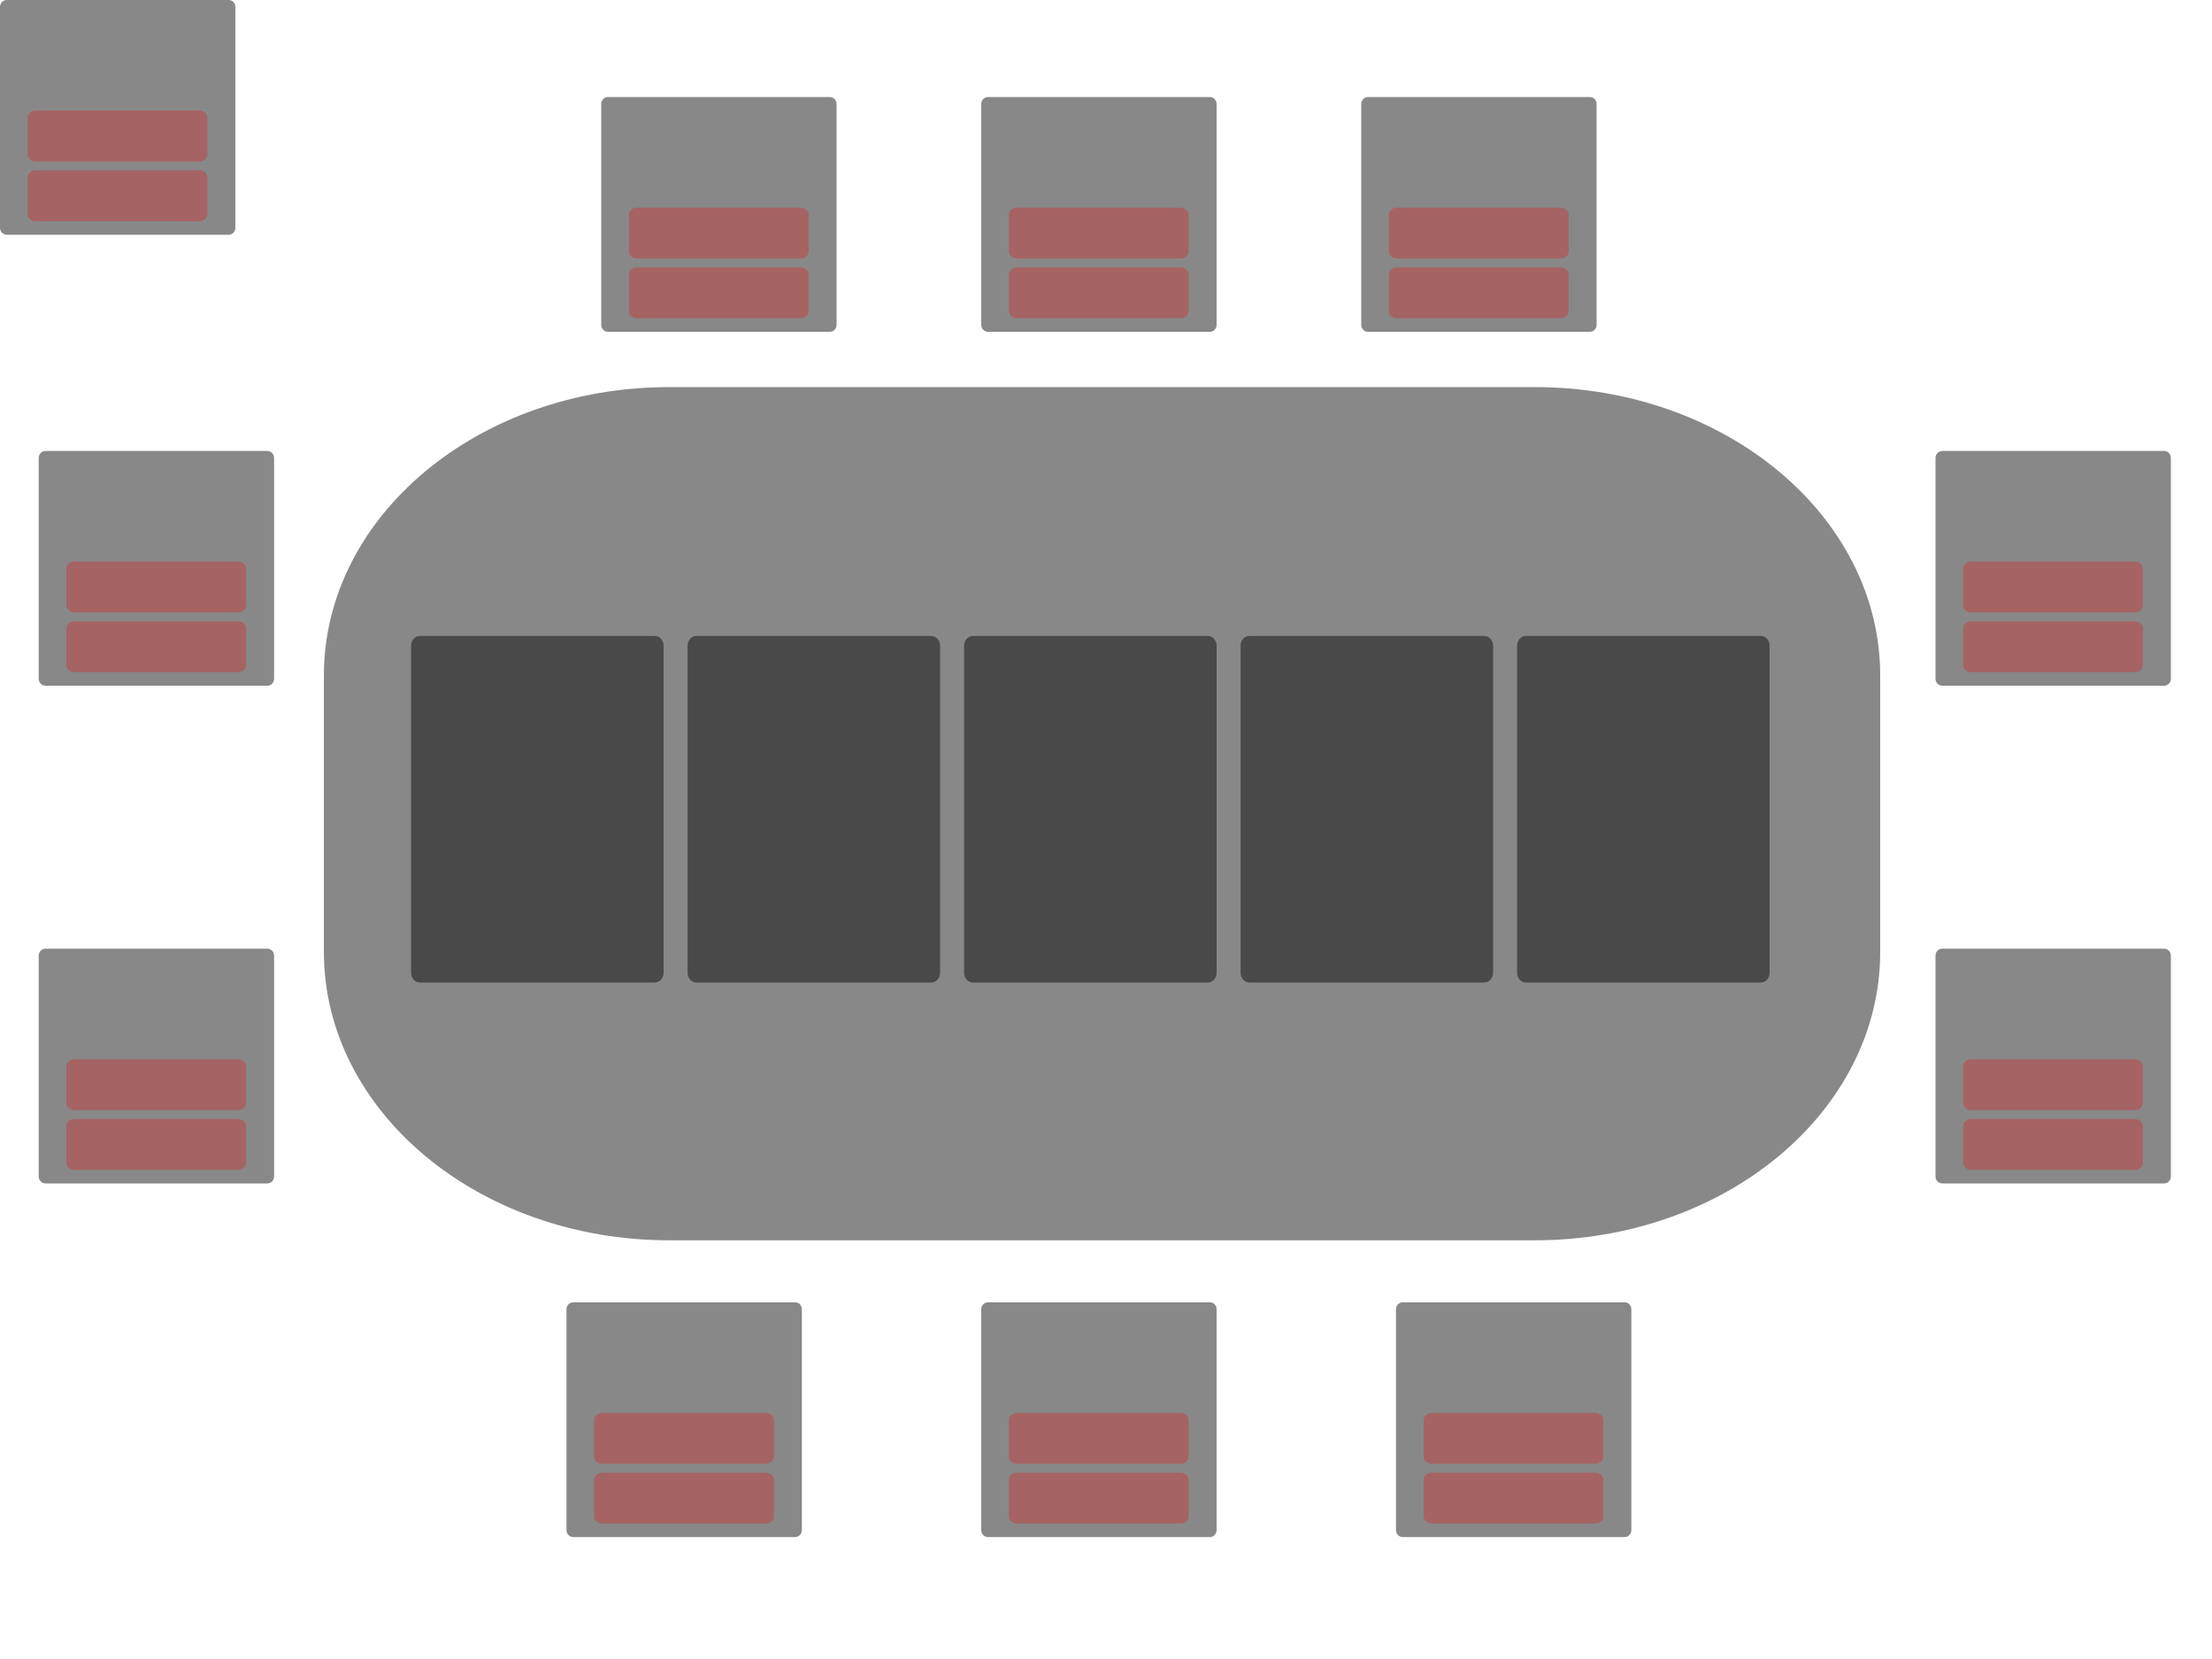
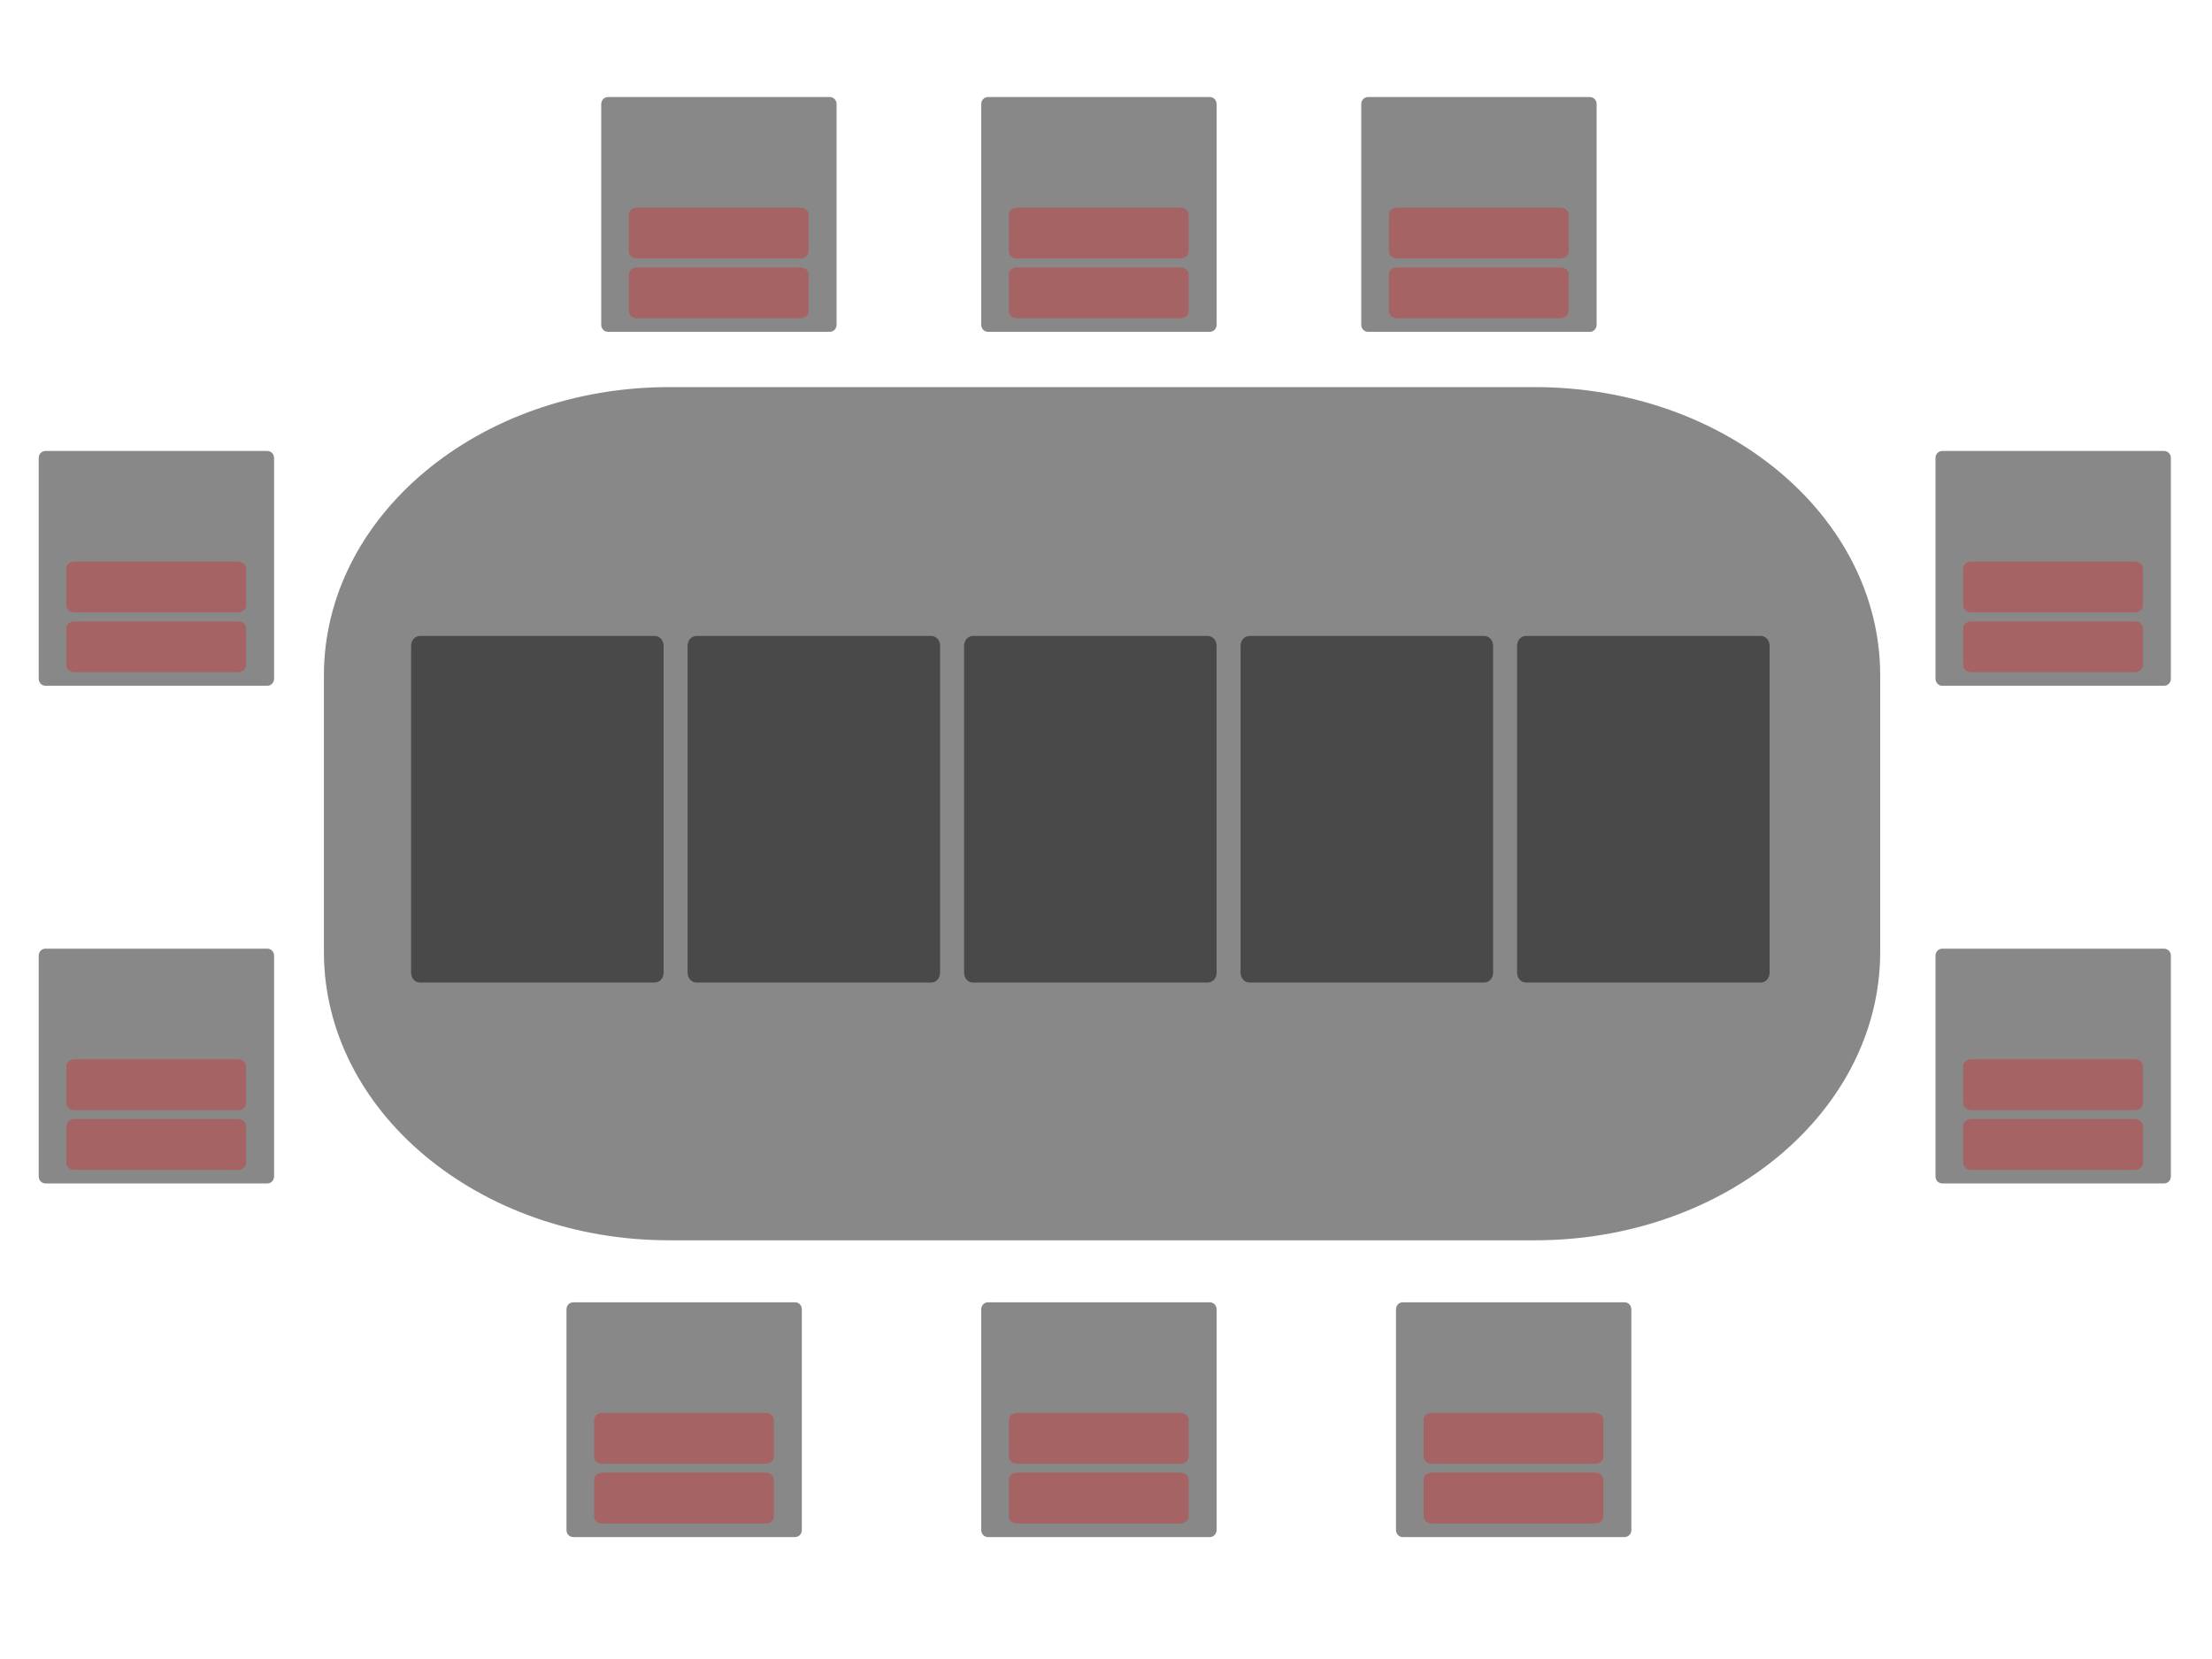
<svg xmlns="http://www.w3.org/2000/svg" xmlns:xlink="http://www.w3.org/1999/xlink" width="800" height="600" id="svg2" version="1.0">
  <defs id="defs16" />
  <g id="layer_table" style="display:none">
    <rect style="opacity:0.467;fill:#000000;fill-opacity:1;stroke:none;stroke-width:3.043;stroke-linecap:round;stroke-linejoin:miter;stroke-miterlimit:4;stroke-dasharray:24.344, 12.172;stroke-dashoffset:0;stroke-opacity:1" id="table" width="562.857" height="308.571" x="0" y="0" rx="124.9" ry="104.3" />
  </g>
  <g id="layer_card" style="display:none">
    <rect style="opacity:0.467;fill:#000000;fill-opacity:1;stroke:none;stroke-width:3.043;stroke-linecap:round;stroke-linejoin:miter;stroke-miterlimit:4;stroke-dasharray:24.344, 12.172;stroke-dashoffset:0;stroke-opacity:1" id="card" width="91.324" height="125.343" x="0" y="-1.1368684e-13" rx="3.174" ry="3.543" />
  </g>
-   <g id="layer_seat" style="display:inline">
+   <g id="layer_seat" style="display:none">
    <g id="seat">
      <rect ry="2.524" rx="2.412" y="0" x="0" height="84.896" width="85.123" id="seat_background" style="opacity:0.467;fill:#000000;fill-opacity:1;stroke:none;stroke-width:3.043;stroke-linecap:round;stroke-linejoin:miter;stroke-miterlimit:4;stroke-dasharray:24.344, 12.172;stroke-dashoffset:0;stroke-opacity:1" />
-       <rect ry="2.524" rx="2.94" y="40" x="10" height="18.387" width="65" id="seat_name" style="opacity:0.467;fill:#c83737;fill-opacity:1;stroke:none;stroke-width:3.043;stroke-linecap:round;stroke-linejoin:miter;stroke-miterlimit:4;stroke-dasharray:24.344, 12.172;stroke-dashoffset:0;stroke-opacity:1" />
-       <rect style="opacity:0.467;fill:#c83737;fill-opacity:1;stroke:none;stroke-width:3.043;stroke-linecap:round;stroke-linejoin:miter;stroke-miterlimit:4;stroke-dasharray:24.344, 12.172;stroke-dashoffset:0;stroke-opacity:1" id="seat_money" width="65" height="18.387" x="10" y="61.613" rx="2.94" ry="2.524" />
+       <use height="600" width="800" transform="translate(10,40)" id="seat_name" xlink:href="#label" y="0" x="0" style="display:inline" />
+       <use height="600" width="800" transform="translate(10,61.61265)" id="seat_money" xlink:href="#label" y="0" x="0" style="display:inline" />
    </g>
+   </g>
+   <g id="layer_label" style="display:none">
+     <rect style="opacity:0.467;fill:#c83737;fill-opacity:1;stroke:none;stroke-width:3.043;stroke-linecap:round;stroke-linejoin:miter;stroke-miterlimit:4;stroke-dasharray:24.344, 12.172;stroke-dashoffset:0;stroke-opacity:1;display:inline" id="label" width="65" height="18.387" x="0" y="0" rx="2.94" ry="2.524" />
  </g>
  <g id="layer_game" style="display:inline">
    <use style="display:inline" x="0" y="0" xlink:href="#table" id="transform_table" transform="translate(117.1429,140)" width="800" height="600" />
    <use style="display:inline" x="0" y="0" xlink:href="#card" id="transform_card0" transform="translate(148.6765,230)" width="800" height="600" />
    <use height="600" width="800" transform="translate(248.6765,230)" id="transform_card1" xlink:href="#card" y="0" x="0" style="display:inline" />
    <use style="display:inline" x="0" y="0" xlink:href="#card" id="transform_card2" transform="translate(348.6765,230)" width="800" height="600" />
    <use height="600" width="800" transform="translate(448.6765,230)" id="transform_card3" xlink:href="#card" y="0" x="0" style="display:inline" />
    <use style="display:inline" x="0" y="0" xlink:href="#card" id="transform_card4" transform="translate(548.6765,230)" width="800" height="600" />
-     <use style="display:inline" x="0" y="0" xlink:href="#seat" id="transform_seat0" transform="translate(217.4387,35.10417)" width="800" height="600" />
-     <use height="600" width="800" transform="translate(354.8775,35.10417)" id="transform_seat1" xlink:href="#seat" y="0" x="0" style="display:inline" />
-     <use style="display:inline" x="0" y="0" xlink:href="#seat" id="transform_seat2" transform="translate(492.3162,35.10417)" width="800" height="600" />
-     <use height="600" width="800" transform="translate(700,163.1042)" id="transform_seat3" xlink:href="#seat" y="0" x="0" style="display:inline" />
-     <use style="display:inline" x="0" y="0" xlink:href="#seat" id="transform_seat4" transform="translate(700,343.1042)" width="800" height="600" />
-     <use height="600" width="800" transform="translate(504.8775,471)" id="transform_seat5" xlink:href="#seat" y="0" x="0" style="display:inline" />
-     <use style="display:inline" x="0" y="0" xlink:href="#seat" id="transform_seat6" transform="translate(354.8775,471)" width="800" height="600" />
-     <use height="600" width="800" transform="translate(204.8775,471)" id="transform_seat7" xlink:href="#seat" y="0" x="0" style="display:inline" />
-     <use style="display:inline" x="0" y="0" xlink:href="#seat" id="transform_seat8" transform="translate(14,343.1042)" width="800" height="600" />
-     <use height="600" width="800" transform="translate(14,163.1042)" id="transform_seat9" xlink:href="#seat" y="0" x="0" style="display:inline" />
+     <g id="transform_seat0" transform="translate(217.4387,35.10417)">
+       <rect style="opacity:0.467;fill:#000000;fill-opacity:1;stroke:none;stroke-width:3.043;stroke-linecap:round;stroke-linejoin:miter;stroke-miterlimit:4;stroke-dasharray:24.344, 12.172;stroke-dashoffset:0;stroke-opacity:1" id="rect2184" width="85.123" height="84.896" x="0" y="0" rx="2.412" ry="2.524" />
+       <rect style="opacity:0.467;fill:#c83737;fill-opacity:1;stroke:none;stroke-width:3.043;stroke-linecap:round;stroke-linejoin:miter;stroke-miterlimit:4;stroke-dasharray:24.344, 12.172;stroke-dashoffset:0;stroke-opacity:1" id="rect2186" width="65" height="18.387" x="10" y="40" rx="2.94" ry="2.524" />
+       <rect ry="2.524" rx="2.94" y="61.613" x="10" height="18.387" width="65" id="rect2188" style="opacity:0.467;fill:#c83737;fill-opacity:1;stroke:none;stroke-width:3.043;stroke-linecap:round;stroke-linejoin:miter;stroke-miterlimit:4;stroke-dasharray:24.344, 12.172;stroke-dashoffset:0;stroke-opacity:1" />
+     </g>
+     <g id="transform_seat1" transform="translate(354.8775,35.10417)">
+       <rect style="opacity:0.467;fill:#000000;fill-opacity:1;stroke:none;stroke-width:3.043;stroke-linecap:round;stroke-linejoin:miter;stroke-miterlimit:4;stroke-dasharray:24.344, 12.172;stroke-dashoffset:0;stroke-opacity:1" id="rect2192" width="85.123" height="84.896" x="0" y="0" rx="2.412" ry="2.524" />
+       <rect style="opacity:0.467;fill:#c83737;fill-opacity:1;stroke:none;stroke-width:3.043;stroke-linecap:round;stroke-linejoin:miter;stroke-miterlimit:4;stroke-dasharray:24.344, 12.172;stroke-dashoffset:0;stroke-opacity:1" id="rect2194" width="65" height="18.387" x="10" y="40" rx="2.94" ry="2.524" />
+       <rect ry="2.524" rx="2.94" y="61.613" x="10" height="18.387" width="65" id="rect2196" style="opacity:0.467;fill:#c83737;fill-opacity:1;stroke:none;stroke-width:3.043;stroke-linecap:round;stroke-linejoin:miter;stroke-miterlimit:4;stroke-dasharray:24.344, 12.172;stroke-dashoffset:0;stroke-opacity:1" />
+     </g>
+     <g id="transform_seat2" transform="translate(492.3162,35.10417)">
+       <rect style="opacity:0.467;fill:#000000;fill-opacity:1;stroke:none;stroke-width:3.043;stroke-linecap:round;stroke-linejoin:miter;stroke-miterlimit:4;stroke-dasharray:24.344, 12.172;stroke-dashoffset:0;stroke-opacity:1" id="rect2200" width="85.123" height="84.896" x="0" y="0" rx="2.412" ry="2.524" />
+       <rect style="opacity:0.467;fill:#c83737;fill-opacity:1;stroke:none;stroke-width:3.043;stroke-linecap:round;stroke-linejoin:miter;stroke-miterlimit:4;stroke-dasharray:24.344, 12.172;stroke-dashoffset:0;stroke-opacity:1" id="rect2202" width="65" height="18.387" x="10" y="40" rx="2.94" ry="2.524" />
+       <rect ry="2.524" rx="2.94" y="61.613" x="10" height="18.387" width="65" id="rect2204" style="opacity:0.467;fill:#c83737;fill-opacity:1;stroke:none;stroke-width:3.043;stroke-linecap:round;stroke-linejoin:miter;stroke-miterlimit:4;stroke-dasharray:24.344, 12.172;stroke-dashoffset:0;stroke-opacity:1" />
+     </g>
+     <g id="transform_seat3" transform="translate(700,163.1042)">
+       <rect style="opacity:0.467;fill:#000000;fill-opacity:1;stroke:none;stroke-width:3.043;stroke-linecap:round;stroke-linejoin:miter;stroke-miterlimit:4;stroke-dasharray:24.344, 12.172;stroke-dashoffset:0;stroke-opacity:1" id="rect2208" width="85.123" height="84.896" x="0" y="0" rx="2.412" ry="2.524" />
+       <rect style="opacity:0.467;fill:#c83737;fill-opacity:1;stroke:none;stroke-width:3.043;stroke-linecap:round;stroke-linejoin:miter;stroke-miterlimit:4;stroke-dasharray:24.344, 12.172;stroke-dashoffset:0;stroke-opacity:1" id="rect2210" width="65" height="18.387" x="10" y="40" rx="2.94" ry="2.524" />
+       <rect ry="2.524" rx="2.94" y="61.613" x="10" height="18.387" width="65" id="rect2212" style="opacity:0.467;fill:#c83737;fill-opacity:1;stroke:none;stroke-width:3.043;stroke-linecap:round;stroke-linejoin:miter;stroke-miterlimit:4;stroke-dasharray:24.344, 12.172;stroke-dashoffset:0;stroke-opacity:1" />
+     </g>
+     <g id="transform_seat4" transform="translate(700,343.1042)">
+       <rect style="opacity:0.467;fill:#000000;fill-opacity:1;stroke:none;stroke-width:3.043;stroke-linecap:round;stroke-linejoin:miter;stroke-miterlimit:4;stroke-dasharray:24.344, 12.172;stroke-dashoffset:0;stroke-opacity:1" id="rect2216" width="85.123" height="84.896" x="0" y="0" rx="2.412" ry="2.524" />
+       <rect style="opacity:0.467;fill:#c83737;fill-opacity:1;stroke:none;stroke-width:3.043;stroke-linecap:round;stroke-linejoin:miter;stroke-miterlimit:4;stroke-dasharray:24.344, 12.172;stroke-dashoffset:0;stroke-opacity:1" id="rect2218" width="65" height="18.387" x="10" y="40" rx="2.94" ry="2.524" />
+       <rect ry="2.524" rx="2.94" y="61.613" x="10" height="18.387" width="65" id="rect2220" style="opacity:0.467;fill:#c83737;fill-opacity:1;stroke:none;stroke-width:3.043;stroke-linecap:round;stroke-linejoin:miter;stroke-miterlimit:4;stroke-dasharray:24.344, 12.172;stroke-dashoffset:0;stroke-opacity:1" />
+     </g>
+     <g id="transform_seat5" transform="translate(504.8775,471)">
+       <rect style="opacity:0.467;fill:#000000;fill-opacity:1;stroke:none;stroke-width:3.043;stroke-linecap:round;stroke-linejoin:miter;stroke-miterlimit:4;stroke-dasharray:24.344, 12.172;stroke-dashoffset:0;stroke-opacity:1" id="rect2224" width="85.123" height="84.896" x="0" y="0" rx="2.412" ry="2.524" />
+       <rect style="opacity:0.467;fill:#c83737;fill-opacity:1;stroke:none;stroke-width:3.043;stroke-linecap:round;stroke-linejoin:miter;stroke-miterlimit:4;stroke-dasharray:24.344, 12.172;stroke-dashoffset:0;stroke-opacity:1" id="rect2226" width="65" height="18.387" x="10" y="40" rx="2.94" ry="2.524" />
+       <rect ry="2.524" rx="2.94" y="61.613" x="10" height="18.387" width="65" id="rect2228" style="opacity:0.467;fill:#c83737;fill-opacity:1;stroke:none;stroke-width:3.043;stroke-linecap:round;stroke-linejoin:miter;stroke-miterlimit:4;stroke-dasharray:24.344, 12.172;stroke-dashoffset:0;stroke-opacity:1" />
+     </g>
+     <g id="transform_seat6" transform="translate(354.8775,471)">
+       <rect style="opacity:0.467;fill:#000000;fill-opacity:1;stroke:none;stroke-width:3.043;stroke-linecap:round;stroke-linejoin:miter;stroke-miterlimit:4;stroke-dasharray:24.344, 12.172;stroke-dashoffset:0;stroke-opacity:1" id="rect2232" width="85.123" height="84.896" x="0" y="0" rx="2.412" ry="2.524" />
+       <rect style="opacity:0.467;fill:#c83737;fill-opacity:1;stroke:none;stroke-width:3.043;stroke-linecap:round;stroke-linejoin:miter;stroke-miterlimit:4;stroke-dasharray:24.344, 12.172;stroke-dashoffset:0;stroke-opacity:1" id="rect2234" width="65" height="18.387" x="10" y="40" rx="2.94" ry="2.524" />
+       <rect ry="2.524" rx="2.94" y="61.613" x="10" height="18.387" width="65" id="rect2236" style="opacity:0.467;fill:#c83737;fill-opacity:1;stroke:none;stroke-width:3.043;stroke-linecap:round;stroke-linejoin:miter;stroke-miterlimit:4;stroke-dasharray:24.344, 12.172;stroke-dashoffset:0;stroke-opacity:1" />
+     </g>
+     <g id="transform_seat7" transform="translate(204.8775,471)">
+       <rect style="opacity:0.467;fill:#000000;fill-opacity:1;stroke:none;stroke-width:3.043;stroke-linecap:round;stroke-linejoin:miter;stroke-miterlimit:4;stroke-dasharray:24.344, 12.172;stroke-dashoffset:0;stroke-opacity:1" id="rect2240" width="85.123" height="84.896" x="0" y="0" rx="2.412" ry="2.524" />
+       <rect style="opacity:0.467;fill:#c83737;fill-opacity:1;stroke:none;stroke-width:3.043;stroke-linecap:round;stroke-linejoin:miter;stroke-miterlimit:4;stroke-dasharray:24.344, 12.172;stroke-dashoffset:0;stroke-opacity:1" id="rect2242" width="65" height="18.387" x="10" y="40" rx="2.94" ry="2.524" />
+       <rect ry="2.524" rx="2.94" y="61.613" x="10" height="18.387" width="65" id="rect2244" style="opacity:0.467;fill:#c83737;fill-opacity:1;stroke:none;stroke-width:3.043;stroke-linecap:round;stroke-linejoin:miter;stroke-miterlimit:4;stroke-dasharray:24.344, 12.172;stroke-dashoffset:0;stroke-opacity:1" />
+     </g>
+     <g id="transform_seat8" transform="translate(14,343.1042)">
+       <rect style="opacity:0.467;fill:#000000;fill-opacity:1;stroke:none;stroke-width:3.043;stroke-linecap:round;stroke-linejoin:miter;stroke-miterlimit:4;stroke-dasharray:24.344, 12.172;stroke-dashoffset:0;stroke-opacity:1" id="rect2248" width="85.123" height="84.896" x="0" y="0" rx="2.412" ry="2.524" />
+       <rect style="opacity:0.467;fill:#c83737;fill-opacity:1;stroke:none;stroke-width:3.043;stroke-linecap:round;stroke-linejoin:miter;stroke-miterlimit:4;stroke-dasharray:24.344, 12.172;stroke-dashoffset:0;stroke-opacity:1" id="rect2250" width="65" height="18.387" x="10" y="40" rx="2.94" ry="2.524" />
+       <rect ry="2.524" rx="2.94" y="61.613" x="10" height="18.387" width="65" id="rect2252" style="opacity:0.467;fill:#c83737;fill-opacity:1;stroke:none;stroke-width:3.043;stroke-linecap:round;stroke-linejoin:miter;stroke-miterlimit:4;stroke-dasharray:24.344, 12.172;stroke-dashoffset:0;stroke-opacity:1" />
+     </g>
+     <g id="transform_seat9" transform="translate(14,163.1042)">
+       <rect style="opacity:0.467;fill:#000000;fill-opacity:1;stroke:none;stroke-width:3.043;stroke-linecap:round;stroke-linejoin:miter;stroke-miterlimit:4;stroke-dasharray:24.344, 12.172;stroke-dashoffset:0;stroke-opacity:1" id="rect2256" width="85.123" height="84.896" x="0" y="0" rx="2.412" ry="2.524" />
+       <rect style="opacity:0.467;fill:#c83737;fill-opacity:1;stroke:none;stroke-width:3.043;stroke-linecap:round;stroke-linejoin:miter;stroke-miterlimit:4;stroke-dasharray:24.344, 12.172;stroke-dashoffset:0;stroke-opacity:1" id="rect2258" width="65" height="18.387" x="10" y="40" rx="2.94" ry="2.524" />
+       <rect ry="2.524" rx="2.94" y="61.613" x="10" height="18.387" width="65" id="rect2260" style="opacity:0.467;fill:#c83737;fill-opacity:1;stroke:none;stroke-width:3.043;stroke-linecap:round;stroke-linejoin:miter;stroke-miterlimit:4;stroke-dasharray:24.344, 12.172;stroke-dashoffset:0;stroke-opacity:1" />
+     </g>
  </g>
</svg>
